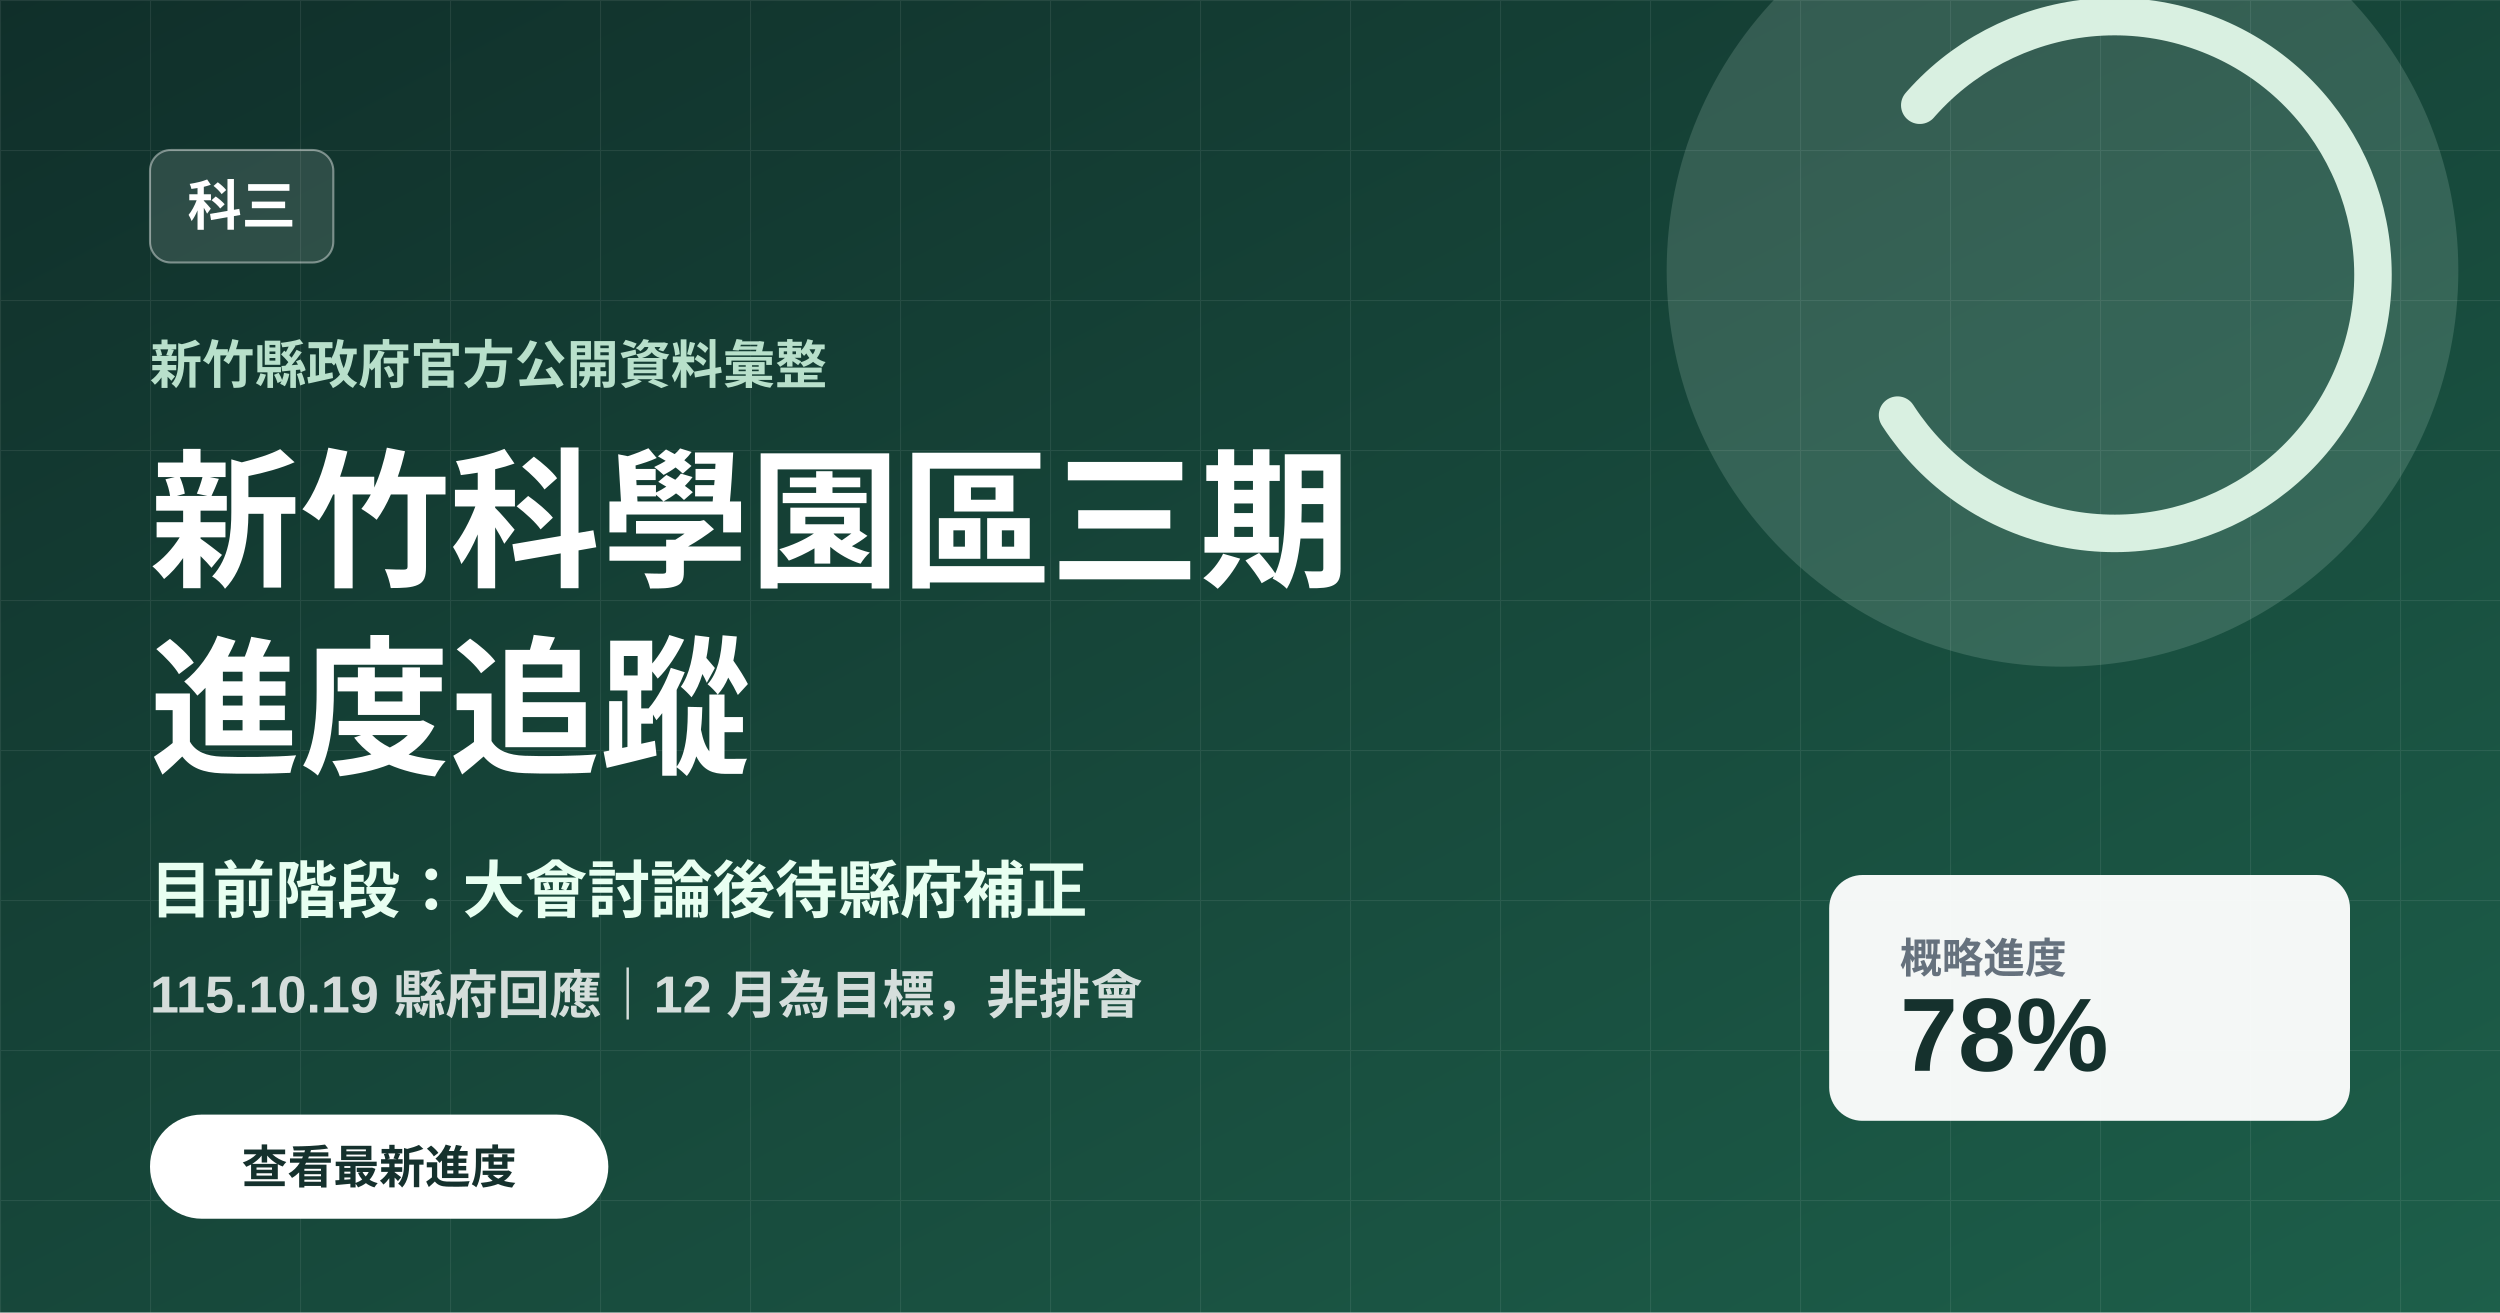
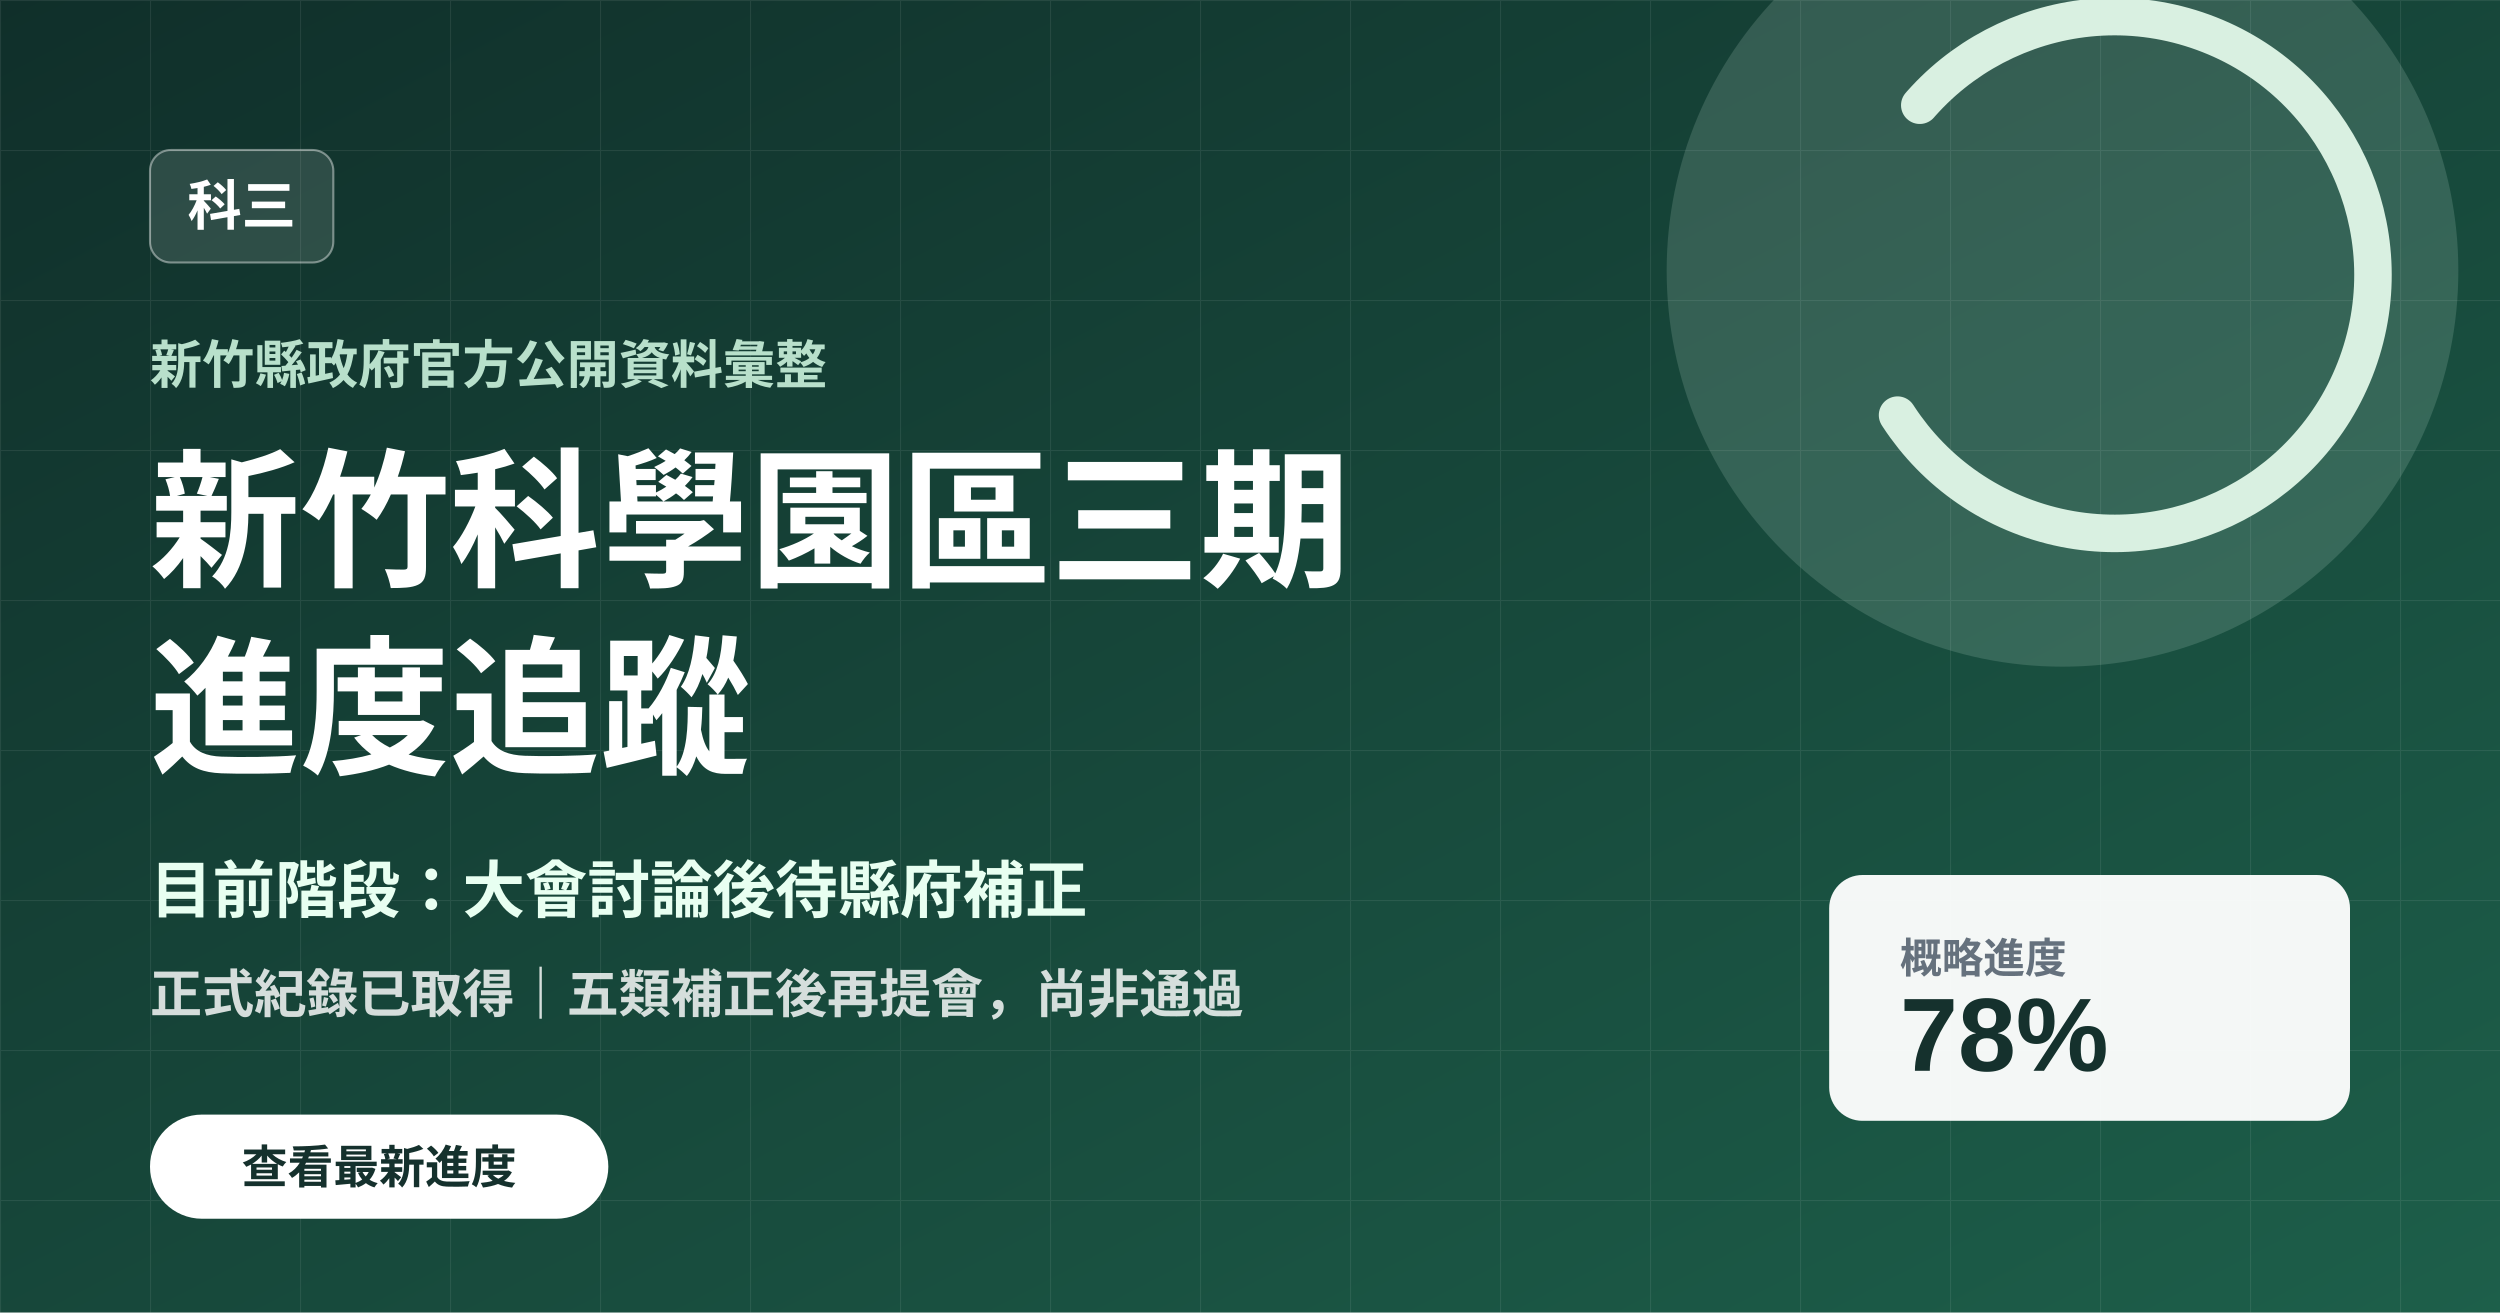
<svg xmlns="http://www.w3.org/2000/svg" width="1200" height="630" viewBox="0 0 1200 630" role="img" aria-labelledby="title desc">
  <defs>
    <linearGradient id="bg" x1="0" x2="1" y1="0" y2="1">
      <stop offset="0" stop-color="#102f2a" />
      <stop offset="1" stop-color="#1d5f4a" />
    </linearGradient>
    <pattern id="grid" width="72" height="72" patternUnits="userSpaceOnUse">
      <path d="M72 0H0V72" fill="none" stroke="rgba(255,255,255,0.08)" stroke-width="1" />
    </pattern>
  </defs>
  <rect width="1200" height="630" fill="url(#bg)" />
  <rect width="1200" height="630" fill="url(#grid)" />
  <circle cx="990" cy="130" r="190" fill="rgba(217,240,225,0.16)" />
  <circle cx="1015" cy="132" r="124" fill="none" stroke="#d9f0e1" stroke-width="18" stroke-dasharray="470 160" stroke-linecap="round" transform="rotate(-70 1015 132)" />
  <rect x="72" y="72" width="88" height="54" rx="10" fill="rgba(255,255,255,0.12)" stroke="rgba(255,255,255,0.42)" />
  <text x="116" y="108" fill="#ffffff" text-anchor="middle" font-size="26" font-weight="900" font-family="'Microsoft JhengHei','Noto Sans TC',Arial,sans-serif">科三</text>
  <text x="72" y="184" fill="#b8e0cb" font-size="25" font-weight="900" font-family="'Microsoft JhengHei','Noto Sans TC',Arial,sans-serif">新竹縣政府官方公開資料彙整</text>
  <text x="72" y="276" fill="#ffffff" font-size="72" font-weight="900" font-family="'Microsoft JhengHei','Noto Sans TC',Arial,sans-serif">新竹科學園區三期</text>
  <text x="72" y="366" fill="#ffffff" font-size="72" font-weight="900" font-family="'Microsoft JhengHei','Noto Sans TC',Arial,sans-serif">進度追蹤</text>
  <text x="72" y="438" fill="#e8fff1" font-size="30" font-weight="800" font-family="'Microsoft JhengHei','Noto Sans TC',Arial,sans-serif">目前階段：大會討論後待縣府補正</text>
-   <text x="72" y="486" fill="rgba(255,255,255,0.82)" font-size="25" font-weight="700" font-family="'Microsoft JhengHei','Noto Sans TC',Arial,sans-serif">115.10.19 縣府回應｜12 月為目標，非排會</text>
+   <text x="72" y="486" fill="rgba(255,255,255,0.82)" font-size="25" font-weight="700" font-family="'Microsoft JhengHei','Noto Sans TC',Arial,sans-serif">正式紀錄已取得｜五類補正後再提會，尚非通過</text>
  <g transform="translate(72 535)">
    <rect width="220" height="50" rx="25" fill="#ffffff" />
    <text x="110" y="33" fill="#15312d" text-anchor="middle" font-size="22" font-weight="900" font-family="'Microsoft JhengHei','Noto Sans TC',Arial,sans-serif">查看最新進度</text>
  </g>
  <g transform="translate(878 420)">
    <rect width="250" height="118" rx="16" fill="rgba(255,255,255,0.95)" />
    <text x="34" y="47" fill="#65717d" font-size="20" font-weight="800" font-family="'Microsoft JhengHei','Noto Sans TC',Arial,sans-serif">概略進度</text>
    <text x="34" y="94" fill="#15312d" font-size="50" font-weight="900" font-family="'Microsoft JhengHei','Noto Sans TC',Arial,sans-serif">78%</text>
  </g>
</svg>
